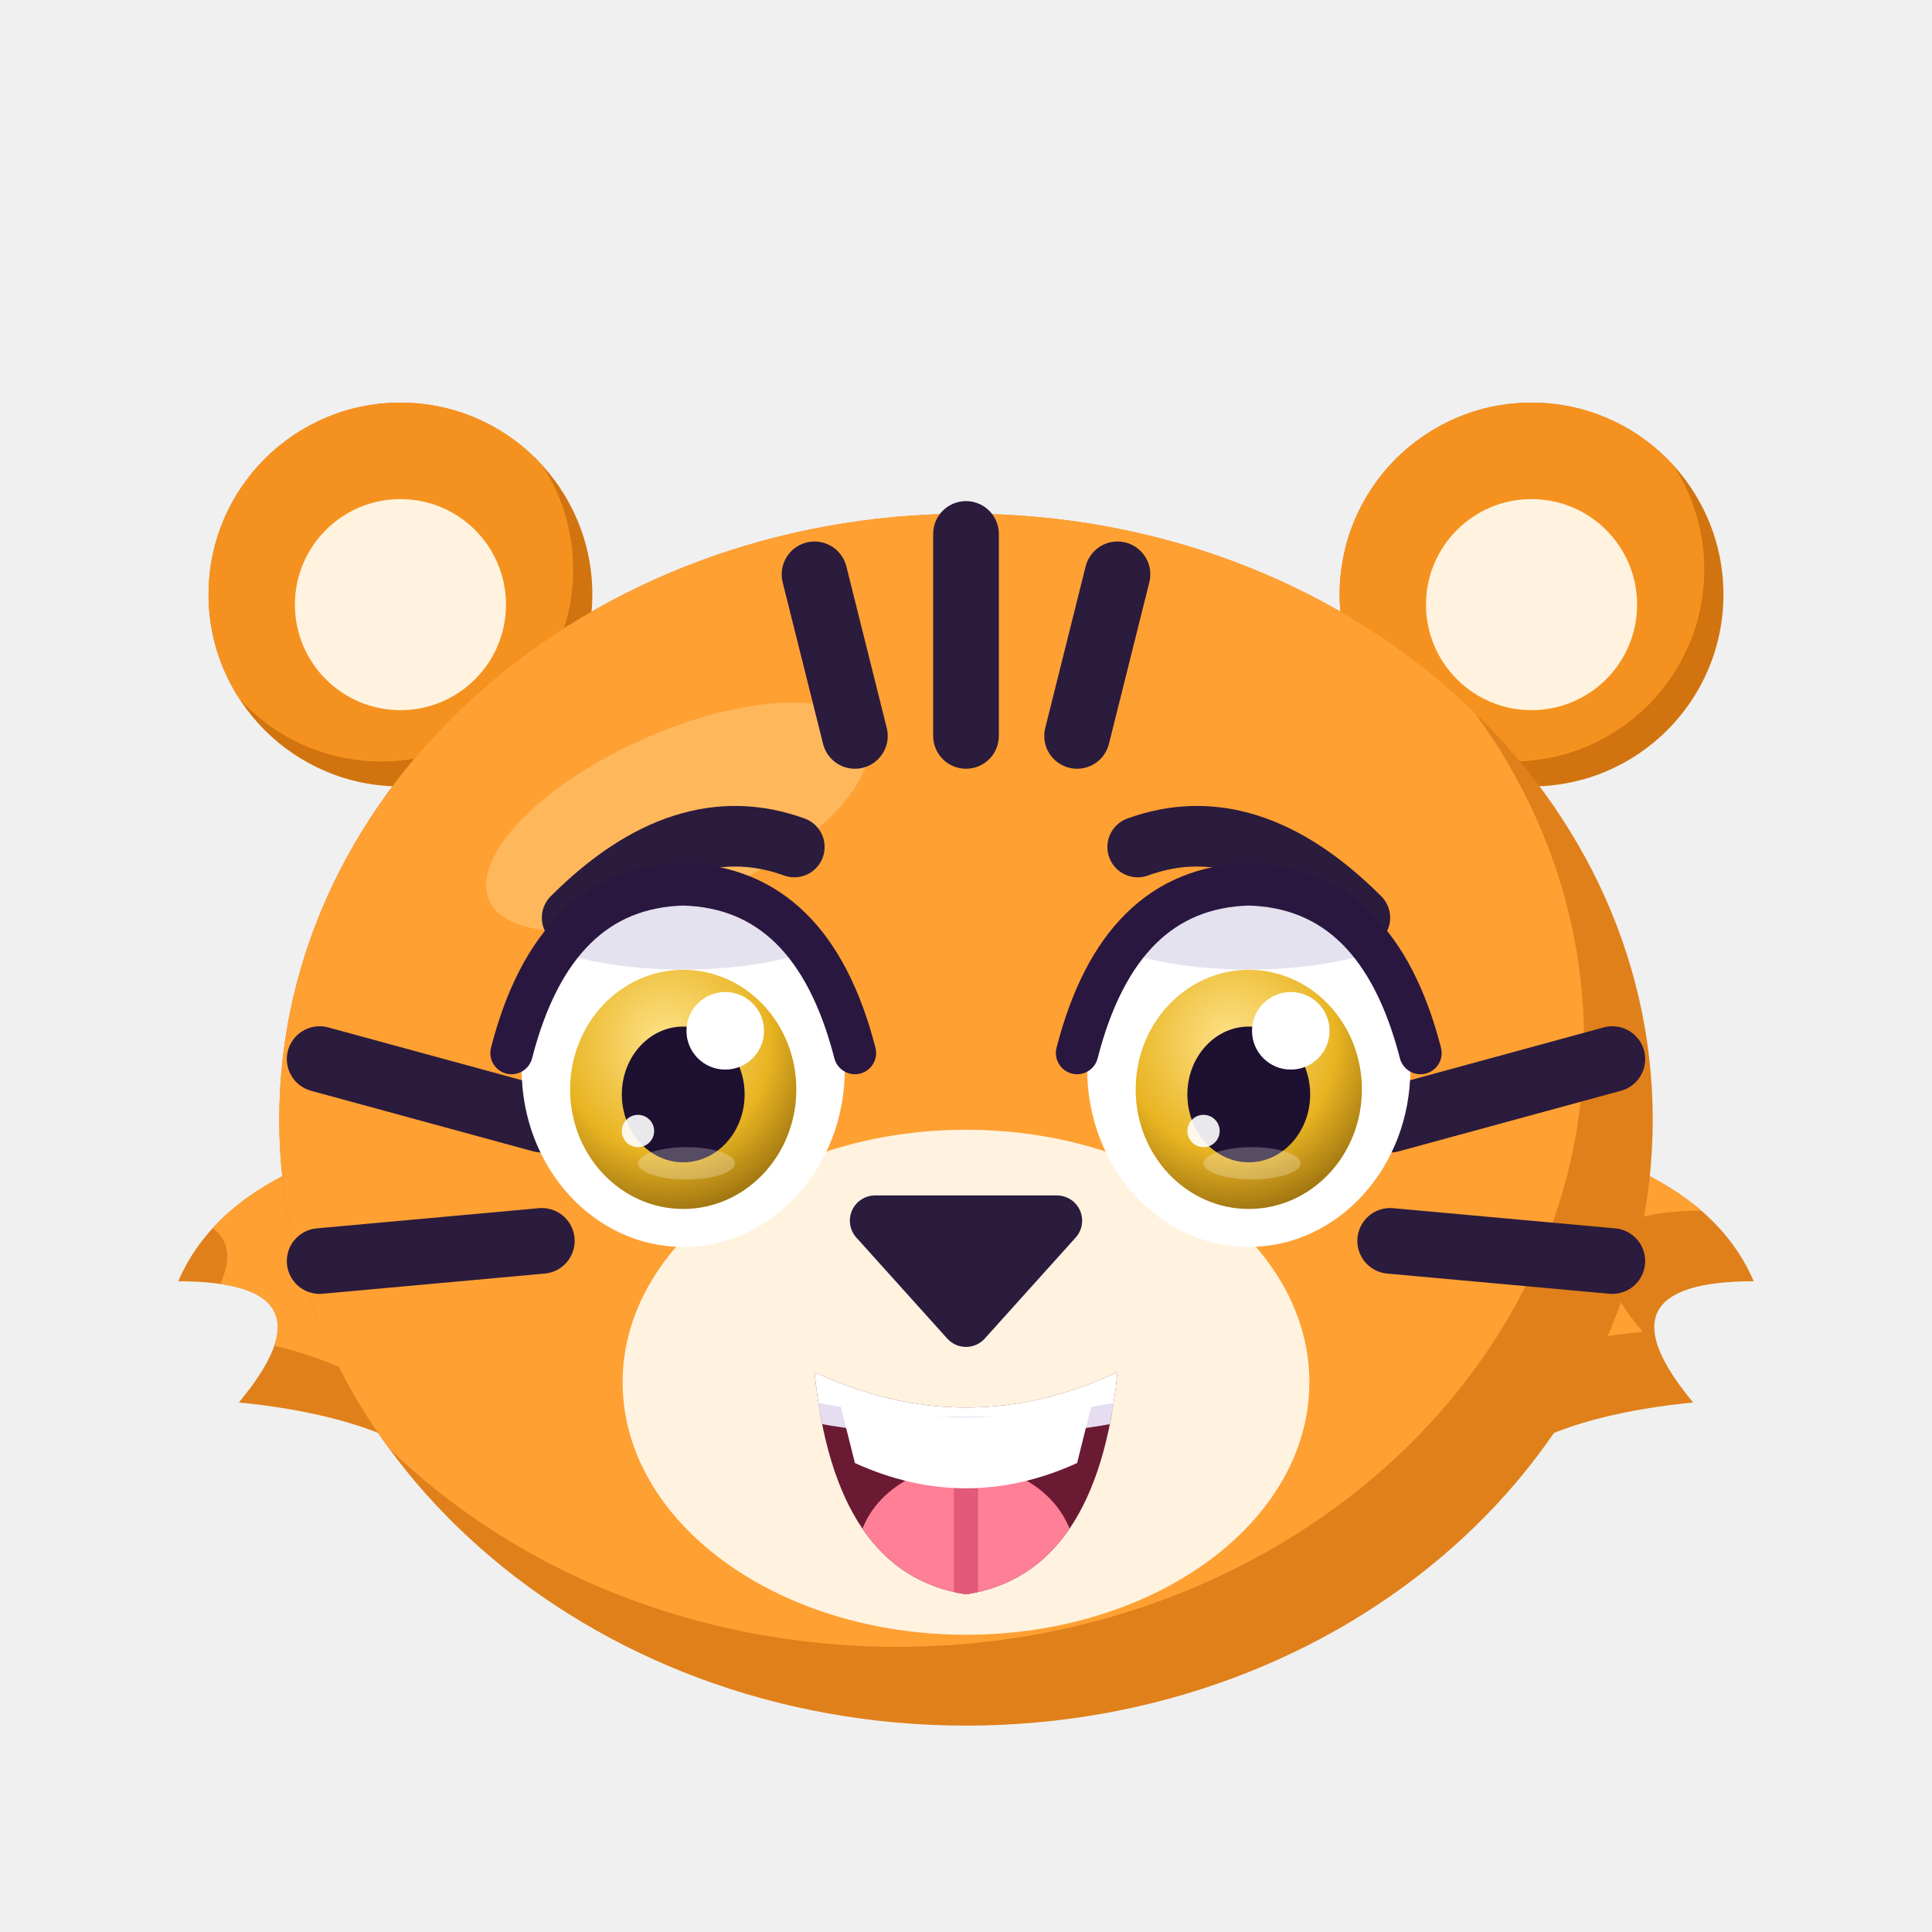
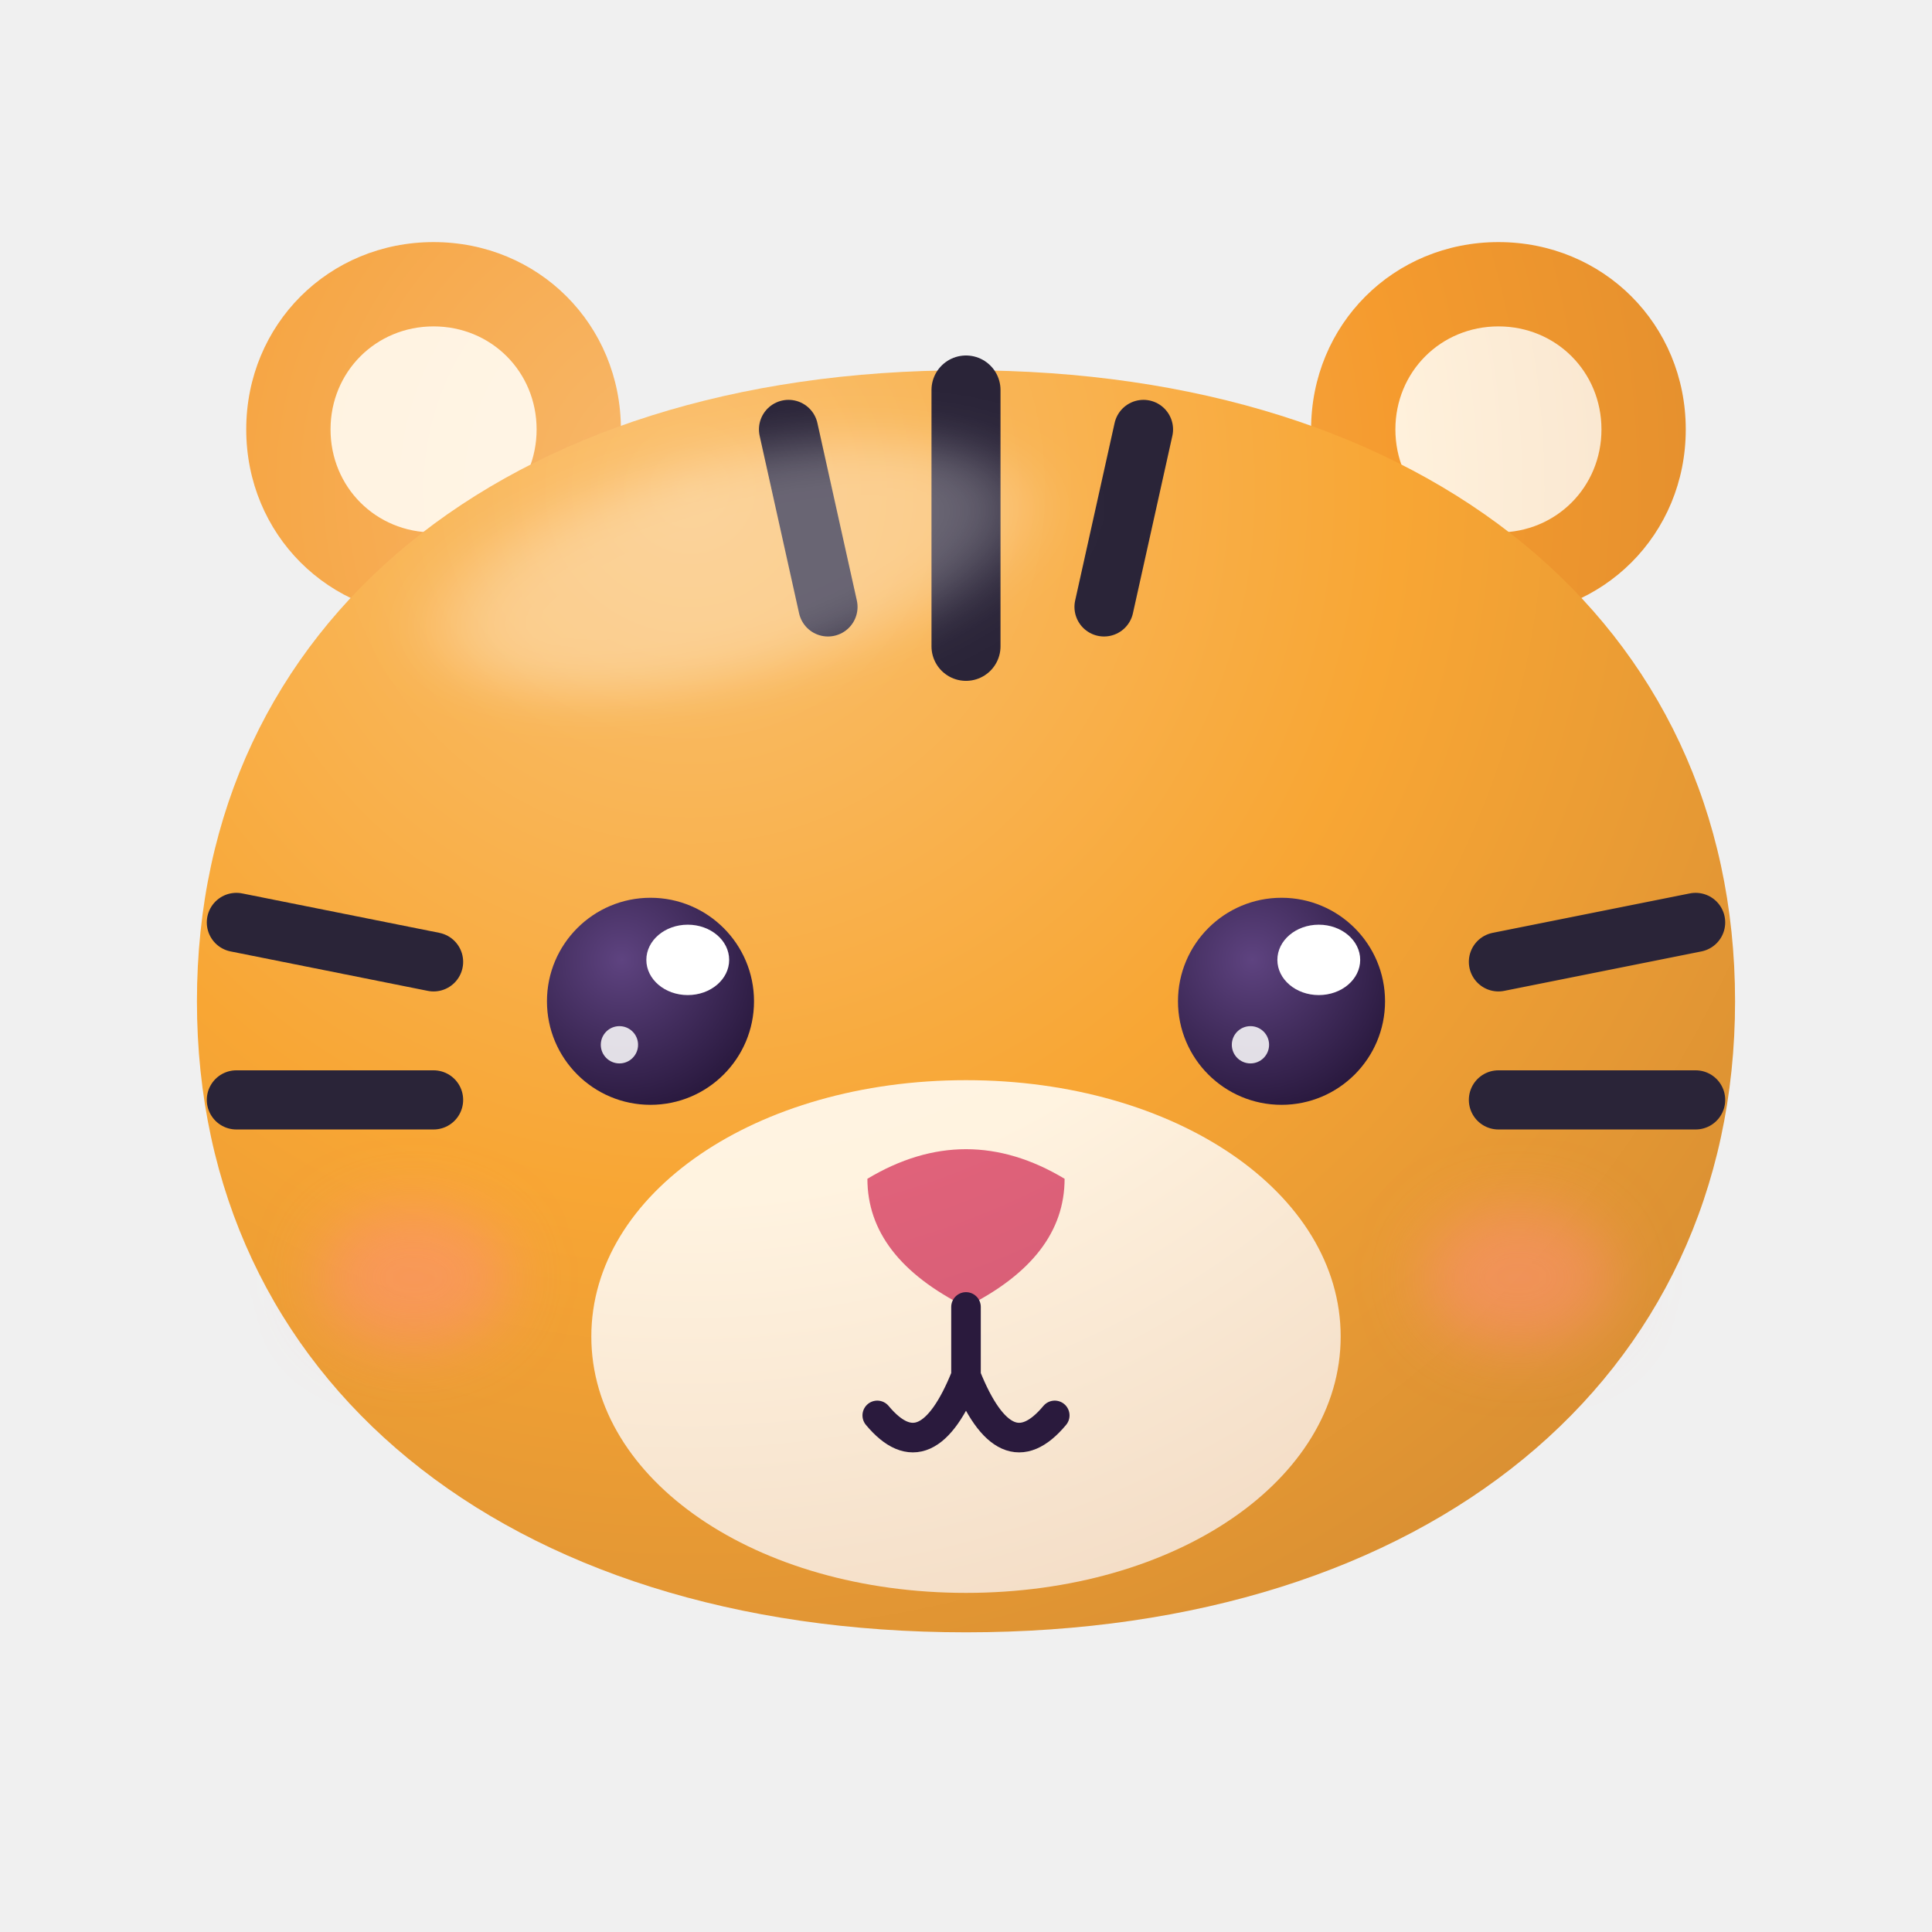
<svg xmlns="http://www.w3.org/2000/svg" viewBox="12 8 176 176">
-   <g transform="translate(100 110) scale(0.92) translate(-100 -106)">
-     <clipPath id="k79">
-       <ellipse cx="44" cy="54" rx="19" ry="19" />
-     </clipPath>
-     <ellipse cx="44" cy="54" rx="19" ry="19" fill="#D1740F" />
-     <g clip-path="url(#k79)">
-       <g>
-         <ellipse cx="42.1" cy="51.53" rx="19" ry="19" fill="#F5921F" />
-       </g>
-     </g>
-     <ellipse cx="44" cy="55" rx="10.45" ry="10.45" fill="#FFF3E0" />
-     <clipPath id="k80">
-       <ellipse cx="156" cy="54" rx="19" ry="19" />
-     </clipPath>
-     <ellipse cx="156" cy="54" rx="19" ry="19" fill="#D1740F" />
-     <g clip-path="url(#k80)">
-       <g>
-         <ellipse cx="154.1" cy="51.53" rx="19" ry="19" fill="#F5921F" />
-       </g>
-     </g>
-     <ellipse cx="156" cy="55" rx="10.45" ry="10.45" fill="#FFF3E0" />
-     <clipPath id="k81">
-       <path d="M56 106 Q28 108 22 122 Q38 122 28 134 Q48 136 52 146Z" />
-     </clipPath>
-     <path d="M56 106 Q28 108 22 122 Q38 122 28 134 Q48 136 52 146Z" fill="#E0801A" />
-     <g clip-path="url(#k81)">
-       <path d="M56 106 Q28 108 22 122 Q38 122 28 134 Q48 136 52 146Z" fill="#FFA033" transform="translate(-5 -7)" />
-     </g>
-     <clipPath id="k82">
-       <path d="M144 106 Q172 108 178 122 Q162 122 172 134 Q152 136 148 146Z" />
-     </clipPath>
-     <path d="M144 106 Q172 108 178 122 Q162 122 172 134 Q152 136 148 146Z" fill="#E0801A" />
-     <g clip-path="url(#k82)">
-       <path d="M144 106 Q172 108 178 122 Q162 122 172 134 Q152 136 148 146Z" fill="#FFA033" transform="translate(-5 -7)" />
-     </g>
-     <clipPath id="k83">
-       <ellipse cx="100" cy="106" rx="68" ry="60" />
-     </clipPath>
-     <ellipse cx="100" cy="106" rx="68" ry="60" fill="#E0801A" />
-     <g clip-path="url(#k83)">
-       <g>
-         <ellipse cx="93.2" cy="98.2" rx="68" ry="60" fill="#FFA033" />
-         <ellipse cx="71.44" cy="76" rx="20.4" ry="8.4" fill="#FFCB7D" opacity=".55" transform="rotate(-24 71.44 76)" />
-       </g>
-     </g>
-     <path d="M100 48 L100 68 M85 52 L89 68 M115 52 L111 68 M36 100 L58 106 M36 120 L58 118 M164 100 L142 106 M164 120 L142 118" stroke="#2B1B3D" stroke-width="6.5" stroke-linecap="round" />
-     <ellipse cx="100" cy="132" rx="34" ry="25" fill="#FFF3E0" />
-     <path d="M61 86 Q72 75 83 79" stroke="#2B1B3D" stroke-width="6" fill="none" stroke-linecap="round" />
-     <path d="M139 86 Q128 75 117 79" stroke="#2B1B3D" stroke-width="6" fill="none" stroke-linecap="round" />
-     <radialGradient id="k84" cx=".42" cy=".3" r=".85">
-       <stop offset="0" stop-color="#FFE38A" />
-       <stop offset=".55" stop-color="#E8B422" />
-       <stop offset="1" stop-color="#7A5408" />
+   <defs>
+     <radialGradient id="g0" gradientUnits="userSpaceOnUse" cx="72" cy="58" r="160">
+       <stop offset="0" stop-color="#f8b96d" />
+       <stop offset=".45" stop-color="#F59B2E" />
+       <stop offset="1" stop-color="#c87c2e" />
    </radialGradient>
-     <clipPath id="k85">
-       <ellipse cx="72" cy="101" rx="16" ry="17.6" />
-     </clipPath>
-     <ellipse cx="72" cy="101" rx="16" ry="17.6" fill="#fff" />
-     <g clip-path="url(#k85)">
-       <ellipse cx="72" cy="83.752" rx="19.2" ry="7.392" fill="#C5BEDC" opacity=".45" />
-       <ellipse cx="72" cy="103" rx="11.2" ry="11.84" fill="url(#k84)" />
-       <ellipse cx="72" cy="103.5" rx="6.08" ry="6.72" fill="#1E1030" />
-       <ellipse cx="76.16" cy="97.2" rx="3.84" ry="3.84" fill="#fff" />
-       <ellipse cx="67.52" cy="107.12" rx="1.6" ry="1.6" fill="#fff" opacity=".9" />
-       <ellipse cx="72.32" cy="110.32" rx="4.8" ry="1.6" fill="#fff" opacity=".25" />
-     </g>
-     <path d="M55 99.4 Q59.2 83.048 72 82.696 Q84.8 83.048 89 99.4" stroke="#2A1740" stroke-width="4.2" fill="none" stroke-linecap="round" />
-     <radialGradient id="k86" cx=".42" cy=".3" r=".85">
-       <stop offset="0" stop-color="#FFE38A" />
-       <stop offset=".55" stop-color="#E8B422" />
-       <stop offset="1" stop-color="#7A5408" />
+     <radialGradient id="g1" gradientUnits="userSpaceOnUse" cx="72" cy="58" r="160">
+       <stop offset="0" stop-color="#fff5e7" />
+       <stop offset=".45" stop-color="#FFF1DC" />
+       <stop offset="1" stop-color="#eacaae" />
    </radialGradient>
-     <clipPath id="k87">
-       <ellipse cx="128" cy="101" rx="16" ry="17.6" />
-     </clipPath>
-     <ellipse cx="128" cy="101" rx="16" ry="17.6" fill="#fff" />
-     <g clip-path="url(#k87)">
-       <ellipse cx="128" cy="83.752" rx="19.2" ry="7.392" fill="#C5BEDC" opacity=".45" />
-       <ellipse cx="128" cy="103" rx="11.2" ry="11.84" fill="url(#k86)" />
-       <ellipse cx="128" cy="103.5" rx="6.08" ry="6.72" fill="#1E1030" />
-       <ellipse cx="132.16" cy="97.2" rx="3.84" ry="3.84" fill="#fff" />
-       <ellipse cx="123.52" cy="107.12" rx="1.6" ry="1.6" fill="#fff" opacity=".9" />
-       <ellipse cx="128.32" cy="110.32" rx="4.8" ry="1.6" fill="#fff" opacity=".25" />
-     </g>
-     <path d="M111 99.4 Q115.2 83.048 128 82.696 Q140.8 83.048 145 99.4" stroke="#2A1740" stroke-width="4.2" fill="none" stroke-linecap="round" />
-     <path d="M91 116 L109 116 L100 126Z" fill="#2B1B3D" stroke="#2B1B3D" stroke-width="5" stroke-linejoin="round" />
-     <clipPath id="k88">
-       <path d="M85 131 Q100 138 115 131 Q113 151 100 153 Q87 151 85 131Z" />
-     </clipPath>
-     <path d="M85 131 Q100 138 115 131 Q113 151 100 153 Q87 151 85 131Z" fill="#6B1A33" />
-     <g clip-path="url(#k88)">
-       <ellipse cx="100" cy="149.4" rx="10.8" ry="9.2" fill="#FF7F96" />
-       <path d="M100 142 L100 153" stroke="#E25A78" stroke-width="2.4" stroke-linecap="round" />
-       <path d="M85 129 L115 129 L115 135 Q100 137.8 85 135Z" fill="#fff" />
-       <path d="M85 135 Q100 137.8 115 135" stroke="#E7DDF0" stroke-width="2" fill="none" />
-     </g>
-     <path d="M87 132 Q100 139 113 132 L111 140 Q100 145 89 140Z" fill="#fff" />
+     <radialGradient id="g2" gradientUnits="userSpaceOnUse" cx="72" cy="58" r="160">
+       <stop offset="0" stop-color="#fac171" />
+       <stop offset=".45" stop-color="#F8A634" />
+       <stop offset="1" stop-color="#cb8533" />
+     </radialGradient>
+     <radialGradient id="g3" gradientUnits="userSpaceOnUse" cx="72" cy="58" r="160">
+       <stop offset="0" stop-color="#fff7e9" />
+       <stop offset=".45" stop-color="#FFF3E0" />
+       <stop offset="1" stop-color="#eacbb1" />
+     </radialGradient>
+     <filter id="bl" x="-30%" y="-60%" width="160%" height="220%">
+       <feGaussianBlur stdDeviation="3.4" />
+     </filter>
+     <filter id="bb" x="-40%" y="-60%" width="180%" height="220%">
+       <feGaussianBlur stdDeviation="3" />
+     </filter>
+     <radialGradient id="e4" cx=".36" cy=".3" r=".9">
+       <stop offset="0" stop-color="#5E4380" />
+       <stop offset="1" stop-color="#1E1030" />
+     </radialGradient>
+     <radialGradient id="e5" cx=".36" cy=".3" r=".9">
+       <stop offset="0" stop-color="#5E4380" />
+       <stop offset="1" stop-color="#1E1030" />
+     </radialGradient>
+     <radialGradient id="g6" gradientUnits="userSpaceOnUse" cx="72" cy="58" r="160">
+       <stop offset="0" stop-color="#e991a2" />
+       <stop offset=".45" stop-color="#E0627A" />
+       <stop offset="1" stop-color="#b8506a" />
+     </radialGradient>
+   </defs>
+   <g transform="translate(100 96) scale(0.8982) translate(-100 -106.42)">
+     <path d="M27 52 C27 41.36 35.36 33 46 33 C56.64 33 65 41.36 65 52 C65 62.64 56.64 71 46 71 C35.36 71 27 62.64 27 52Z" fill="url(#g0)" />
+     <path d="M173 52C173 41.36 164.64 33 154 33C143.36 33 135 41.36 135 52C135 62.64 143.36 71 154 71C164.64 71 173 62.64 173 52Z" fill="url(#g0)" />
+     <path d="M35.55 52 C35.55 46.15 40.15 41.55 46 41.55 C51.85 41.55 56.45 46.15 56.45 52 C56.45 57.85 51.85 62.45 46 62.45 C40.15 62.45 35.55 57.85 35.55 52Z" fill="url(#g1)" />
+     <path d="M164.45 52C164.45 46.15 159.85 41.55 154 41.55C148.15 41.55 143.55 46.15 143.55 52C143.55 57.85 148.15 62.45 154 62.45C159.85 62.45 164.45 57.85 164.45 52Z" fill="url(#g1)" />
+     <path d="M22 110 C22 71.6 53.2 46 100 46 C146.8 46 178 71.6 178 110 C178 148.4 146.8 174 100 174 C53.2 174 22 148.4 22 110Z" fill="url(#g2)" />
+     <path d="M62 144 C62 129.44 78.72 118 100 118 C121.28 118 138 129.44 138 144 C138 158.56 121.28 170 100 170 C78.72 170 62 158.56 62 144Z" fill="url(#g3)" />
+     <path d="M100 48 L100 74" fill="none" stroke="#2A2438" stroke-width="7" stroke-linecap="round" stroke-linejoin="round" />
+     <path d="M82 52 L86 70" fill="none" stroke="#2A2438" stroke-width="6" stroke-linecap="round" stroke-linejoin="round" />
+     <path d="M118 52L114 70" fill="none" stroke="#2A2438" stroke-width="6" stroke-linecap="round" stroke-linejoin="round" />
+     <path d="M26 102 L46 106 M26 120 L46 120" fill="none" stroke="#2A2438" stroke-width="6" stroke-linecap="round" stroke-linejoin="round" />
+     <path d="M174 102L154 106M174 120L154 120" fill="none" stroke="#2A2438" stroke-width="6" stroke-linecap="round" stroke-linejoin="round" />
+     <ellipse cx="76" cy="66" rx="30" ry="11" fill="#fff" opacity=".3" filter="url(#bl)" transform="rotate(-14 76 66)" />
+     <ellipse cx="44" cy="138" rx="9.6" ry="7.2" fill="#FF8F7A" opacity=".5" filter="url(#bb)" />
+     <ellipse cx="156" cy="138" rx="9.6" ry="7.2" fill="#FF8F7A" opacity=".5" filter="url(#bb)" />
+     <circle cx="68" cy="110" r="10.5" fill="url(#e4)" />
+     <ellipse cx="71.78" cy="105.8" rx="4.2" ry="3.57" fill="#fff" />
+     <circle cx="64.85" cy="114.41" r="1.89" fill="#fff" opacity=".85" />
+     <circle cx="132" cy="110" r="10.5" fill="url(#e5)" />
+     <ellipse cx="135.78" cy="105.8" rx="4.2" ry="3.57" fill="#fff" />
+     <circle cx="128.85" cy="114.41" r="1.89" fill="#fff" opacity=".85" />
+     <path d="M90 128 Q100 122 110 128 Q110 136 100 141 Q90 136 90 128Z" fill="url(#g6)" />
+     <path d="M100 141 L100 148 M91 152 Q96 158 100 148 Q104 158 109 152" fill="none" stroke="#2A1A3D" stroke-width="3" stroke-linecap="round" stroke-linejoin="round" />
  </g>
</svg>
